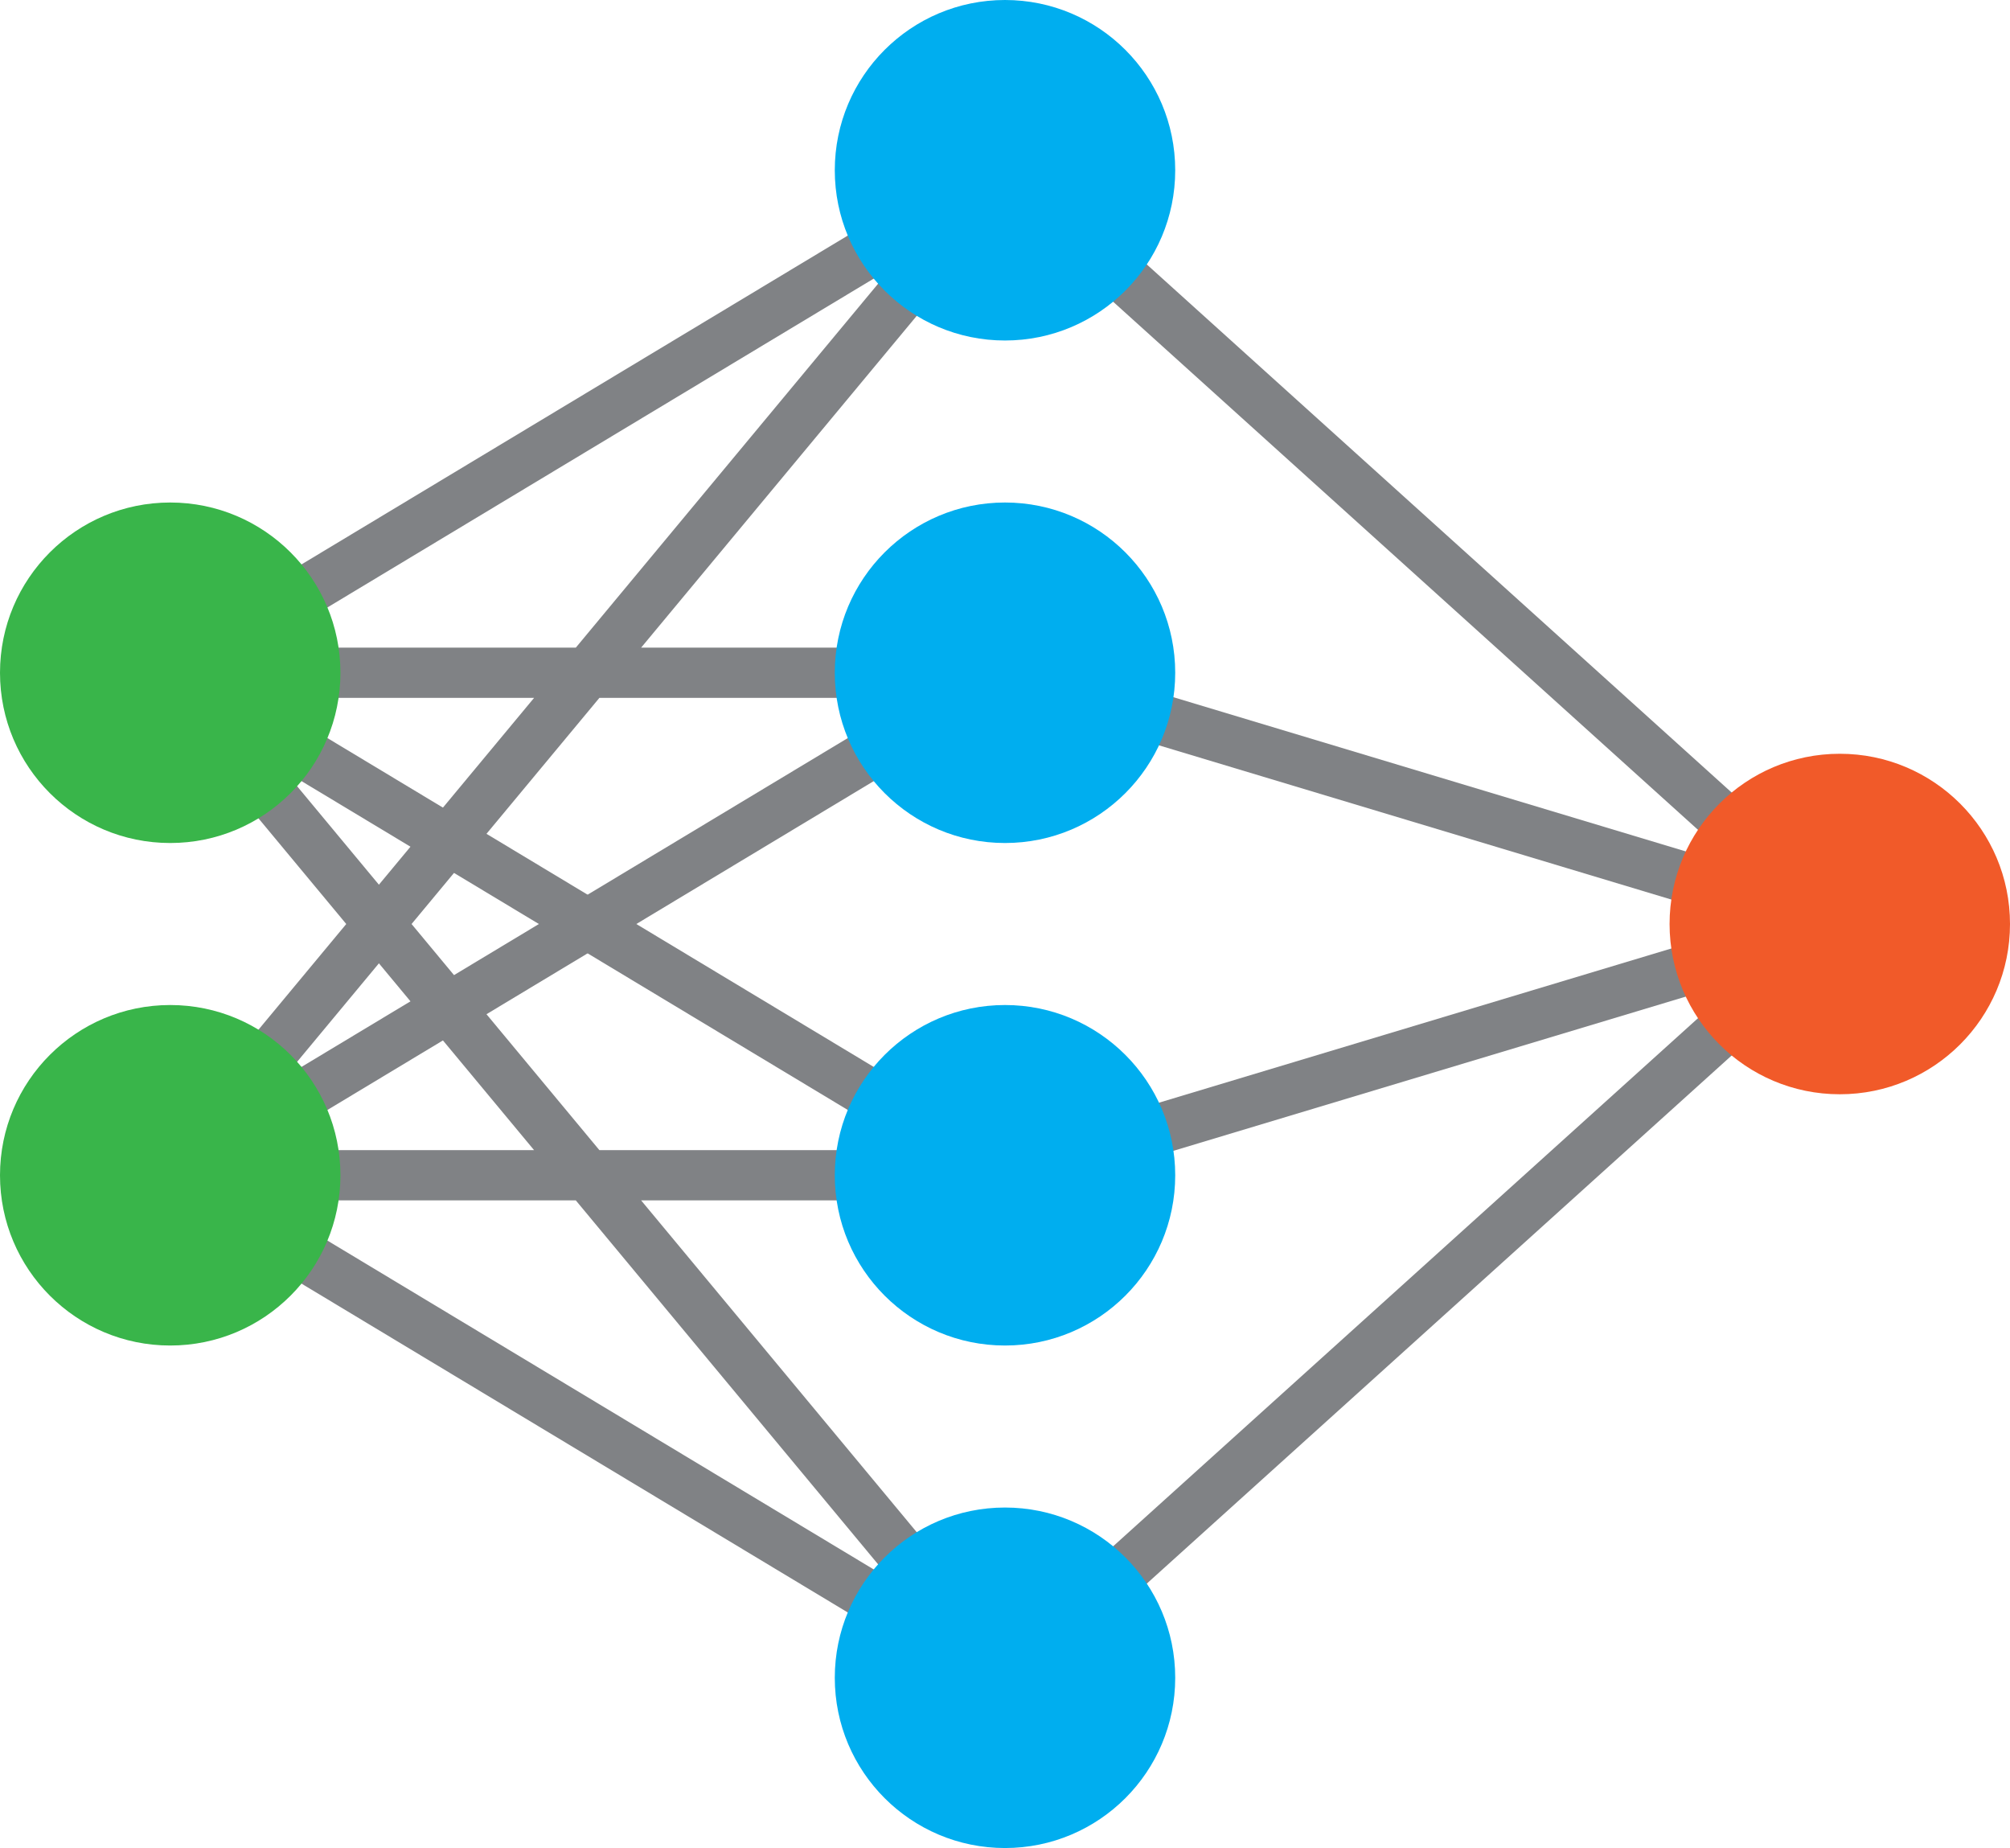
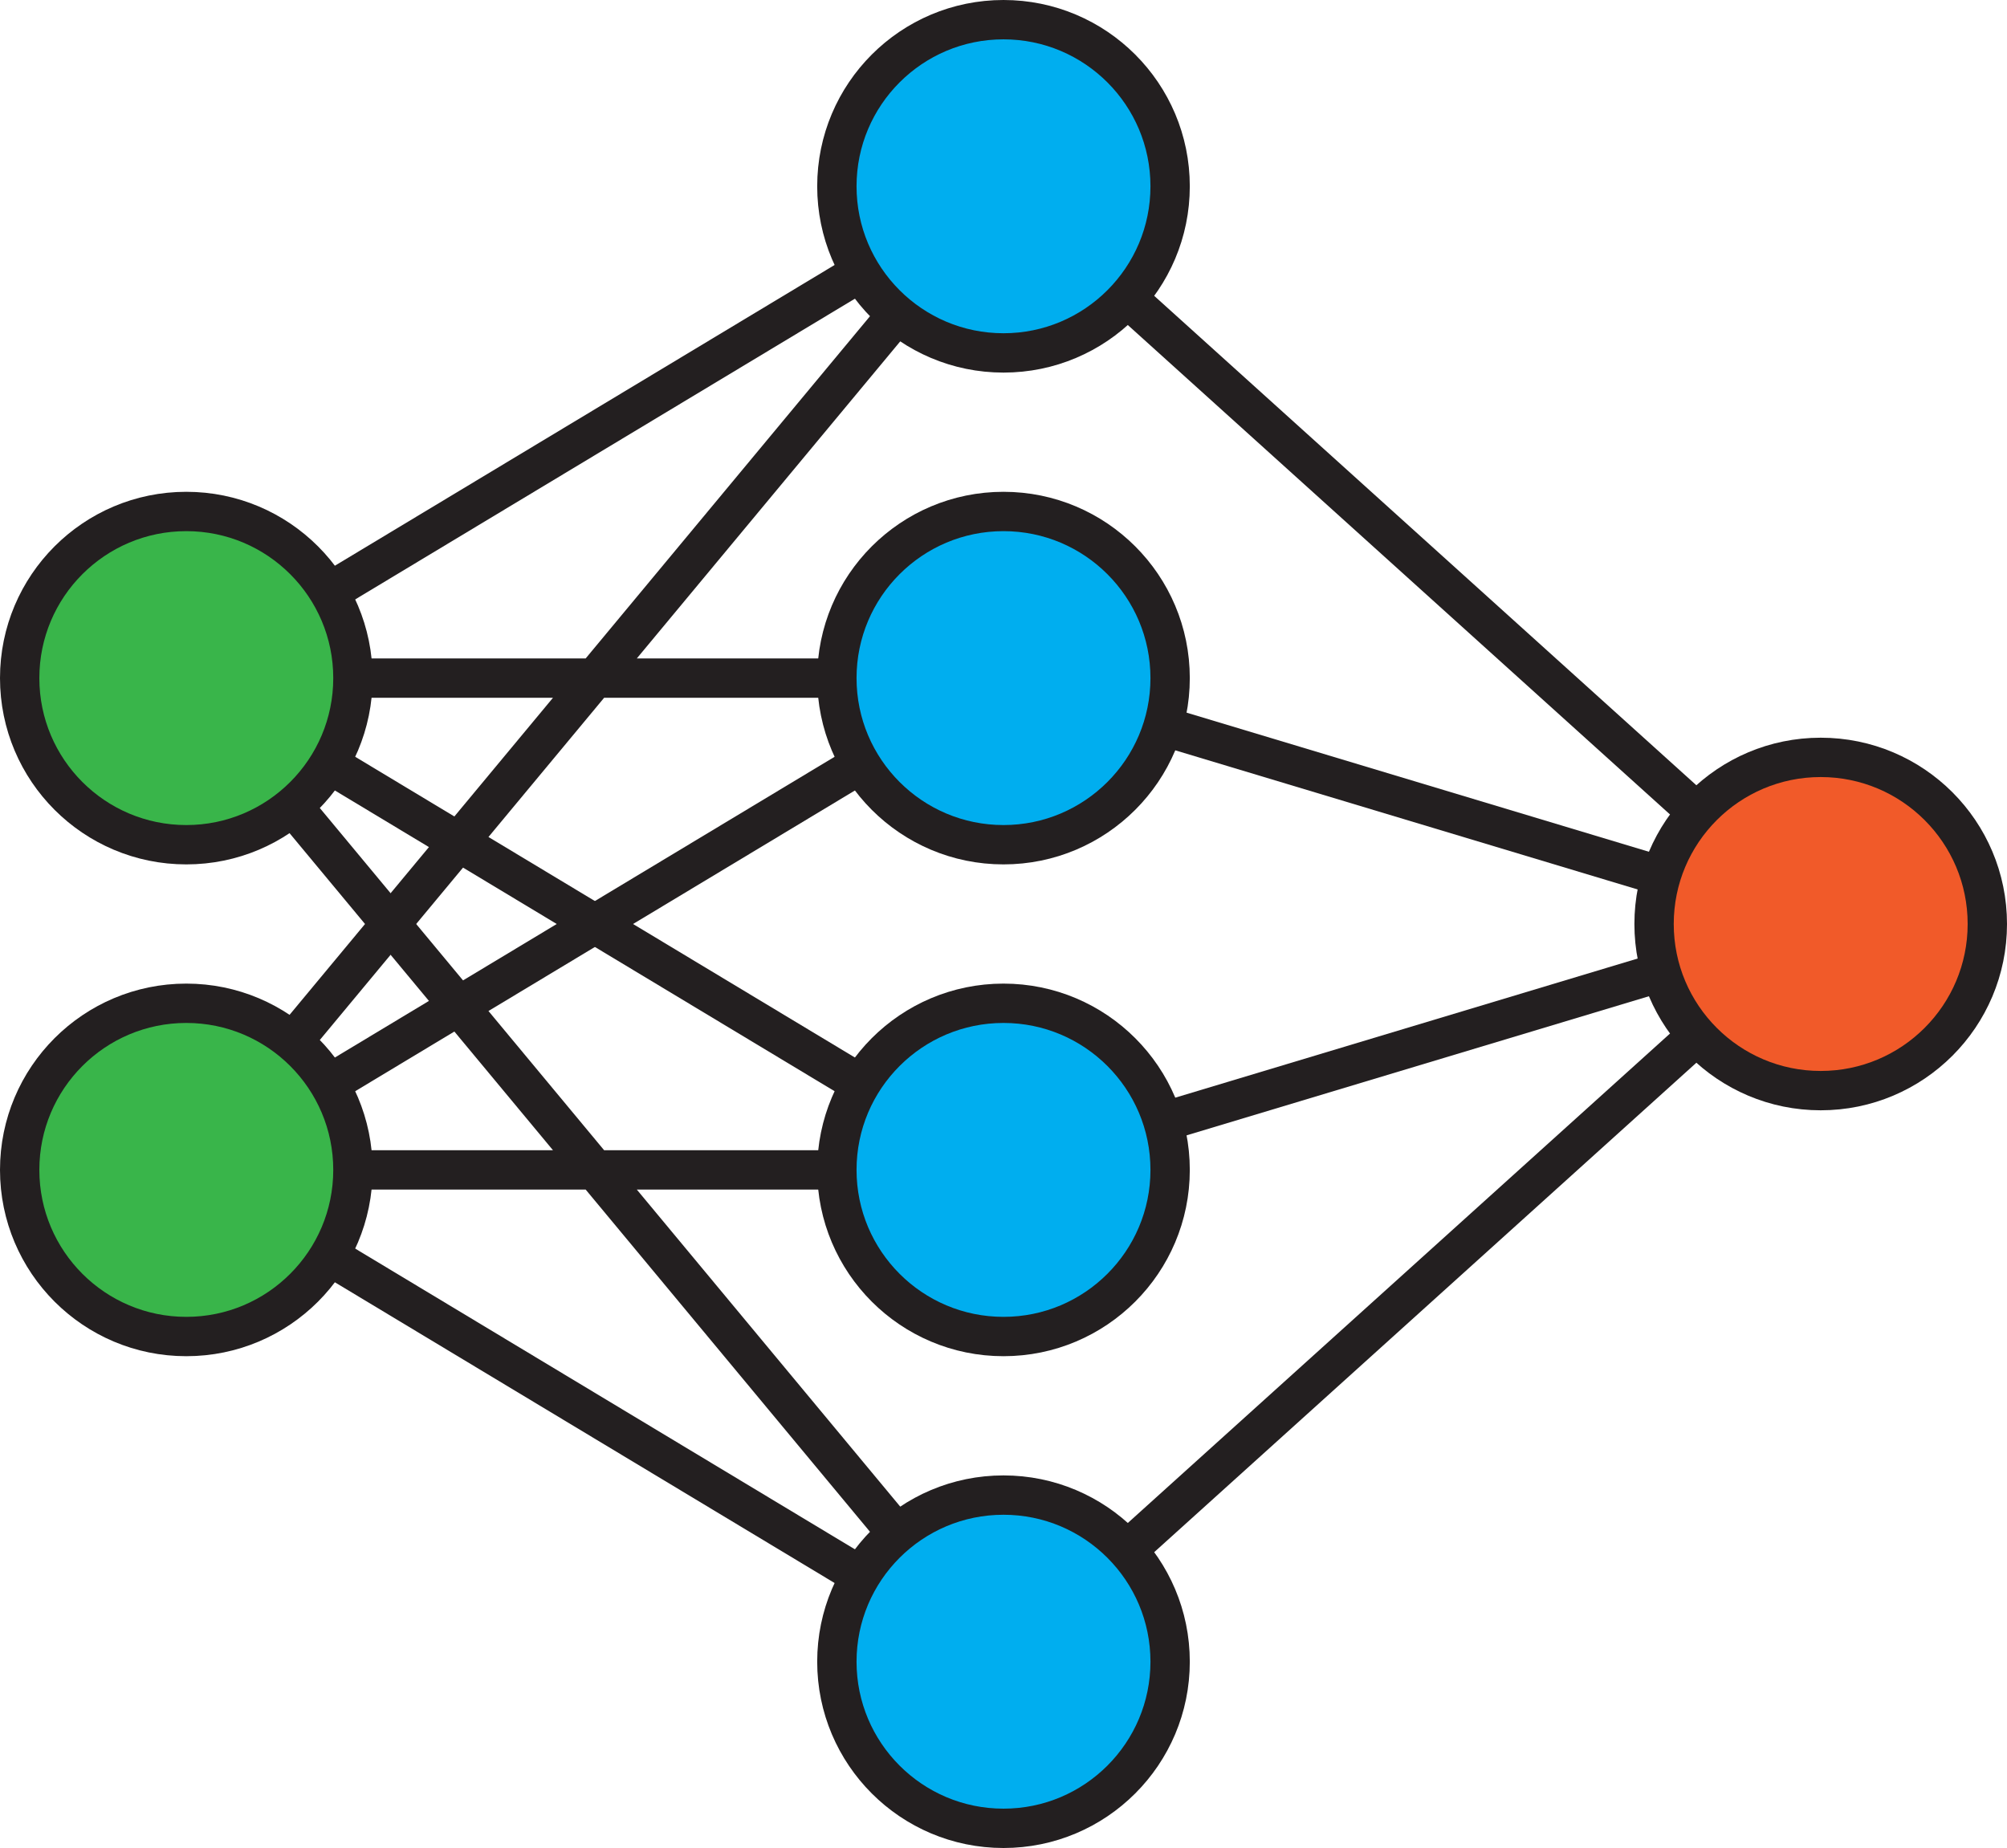
- <svg xmlns="http://www.w3.org/2000/svg" id="Layer_1" data-name="Layer 1" viewBox="0 0 200.04 183.87">
+ <svg xmlns="http://www.w3.org/2000/svg" id="Layer_1" data-name="Layer 1" viewBox="0 0 204.04 187.87">
  <defs>
-     <style>.cls-1{fill:none;stroke:#808285;}.cls-1,.cls-5{stroke-miterlimit:10;stroke-width:5px;}.cls-2,.cls-5{fill:#00aeef;}.cls-3{fill:#39b54a;}.cls-4{fill:#f15a29;}.cls-5{stroke:#231f20;}</style>
+     <style>.cls-1{fill:none;}.cls-1,.cls-2,.cls-3,.cls-4{stroke:#231f20;stroke-miterlimit:10;stroke-width:4px;}.cls-2{fill:#00aeef;}.cls-3{fill:#39b54a;}.cls-4{fill:#f15a29;}</style>
  </defs>
-   <polygon class="cls-1" points="100.02 66.94 16.94 66.94 100.02 16.94 16.94 116.94 100.02 66.94" />
-   <polygon class="cls-1" points="100.02 166.94 16.94 66.94 100.02 116.94 16.94 116.94 100.02 166.94" />
-   <polyline class="cls-1" points="100.02 66.94 183.1 91.94 100.02 16.94" />
-   <polyline class="cls-1" points="100.02 166.94 183.1 91.94 100.02 116.94" />
-   <circle class="cls-2" cx="100.02" cy="16.94" r="16.94" />
-   <circle class="cls-2" cx="100.02" cy="66.94" r="16.94" />
-   <circle class="cls-2" cx="100.02" cy="116.94" r="16.94" />
-   <circle class="cls-2" cx="100.02" cy="166.94" r="16.94" />
-   <circle class="cls-3" cx="16.94" cy="116.94" r="16.94" />
-   <circle class="cls-4" cx="183.1" cy="91.94" r="16.94" />
-   <path class="cls-2" d="M136.68,99.11" transform="translate(-6.85 -7.17)" />
-   <path class="cls-5" d="M89.94,24.11" transform="translate(-6.85 -7.17)" />
-   <circle class="cls-3" cx="16.94" cy="66.94" r="16.94" />
+   <polygon class="cls-1" points="102.02 68.94 18.94 68.94 102.02 18.94 18.94 118.94 102.02 68.94" />
+   <polygon class="cls-1" points="102.02 168.94 18.94 68.94 102.02 118.94 18.94 118.94 102.02 168.94" />
+   <polyline class="cls-1" points="102.02 68.94 185.1 93.94 102.02 18.94" />
+   <polyline class="cls-1" points="102.02 168.94 185.1 93.94 102.02 118.94" />
+   <circle class="cls-2" cx="102.02" cy="18.94" r="16.94" />
+   <circle class="cls-2" cx="102.02" cy="68.94" r="16.94" />
+   <circle class="cls-2" cx="102.02" cy="118.94" r="16.94" />
+   <circle class="cls-2" cx="102.02" cy="168.94" r="16.94" />
+   <circle class="cls-3" cx="18.94" cy="118.94" r="16.94" />
+   <circle class="cls-4" cx="185.1" cy="93.94" r="16.94" />
+   <path class="cls-2" d="M136.68,99.11" transform="translate(-4.85 -5.17)" />
+   <path class="cls-2" d="M89.94,24.11" transform="translate(-4.85 -5.17)" />
+   <circle class="cls-3" cx="18.94" cy="68.94" r="16.94" />
</svg>
